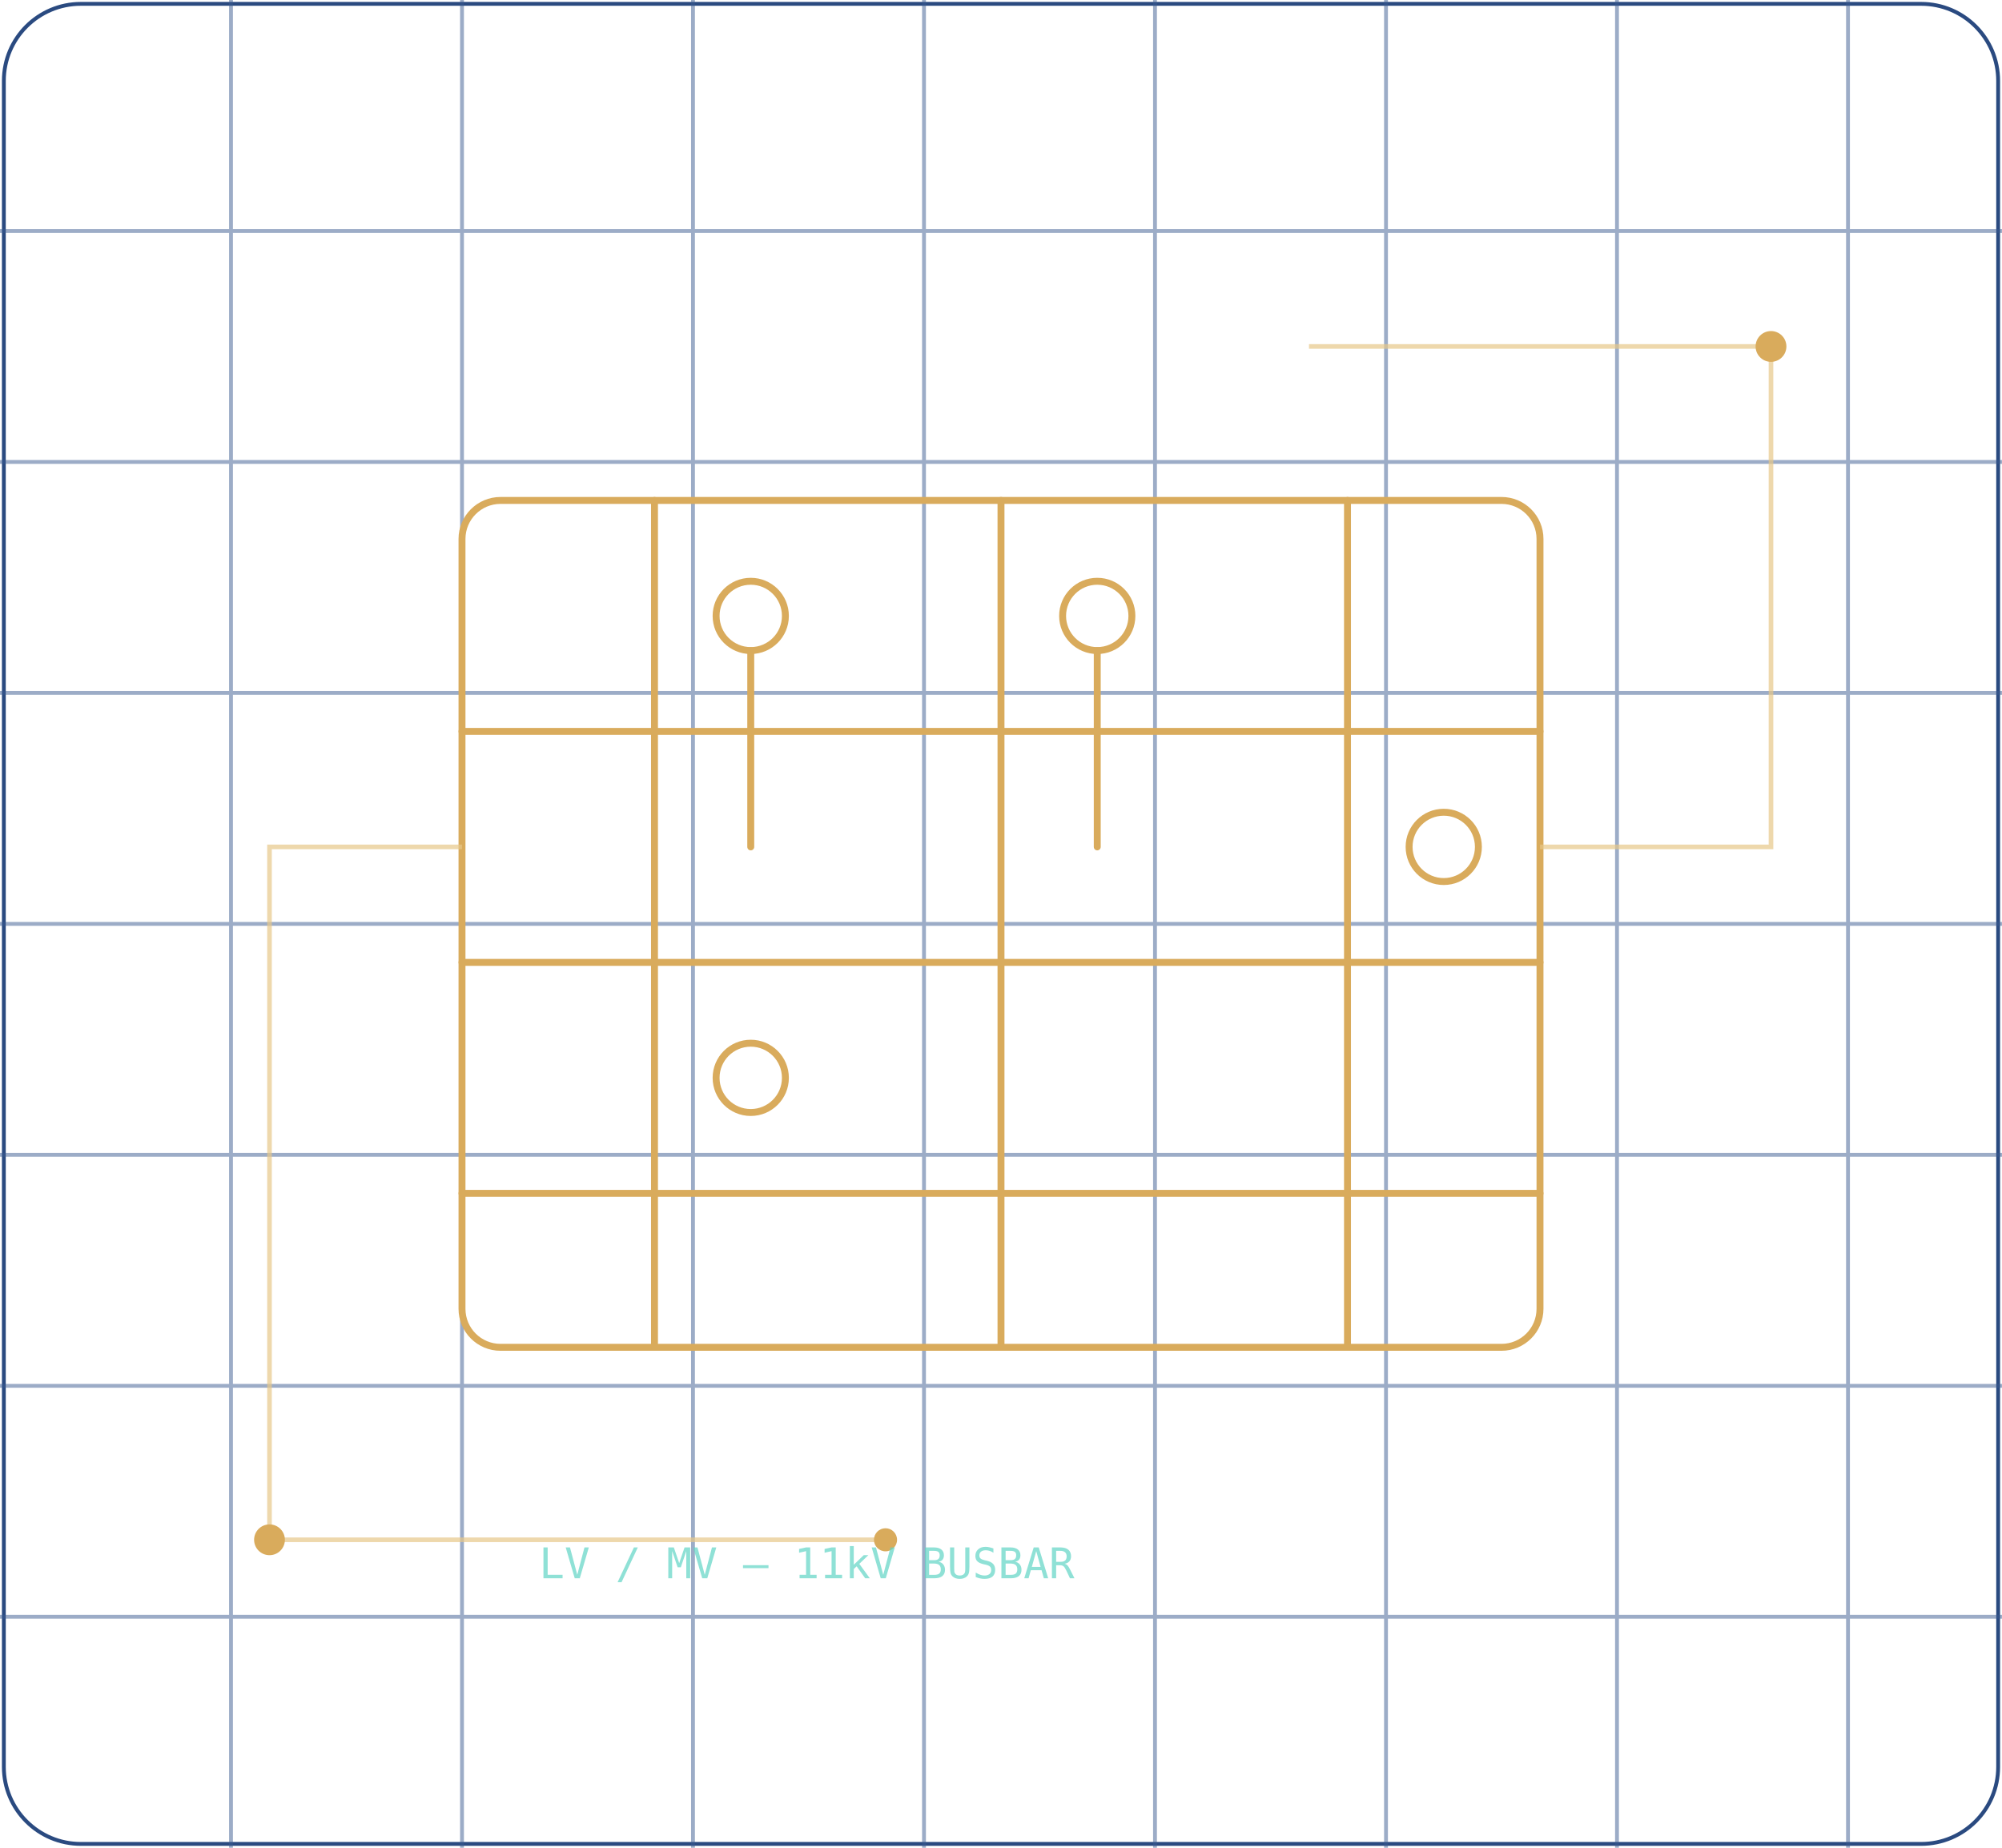
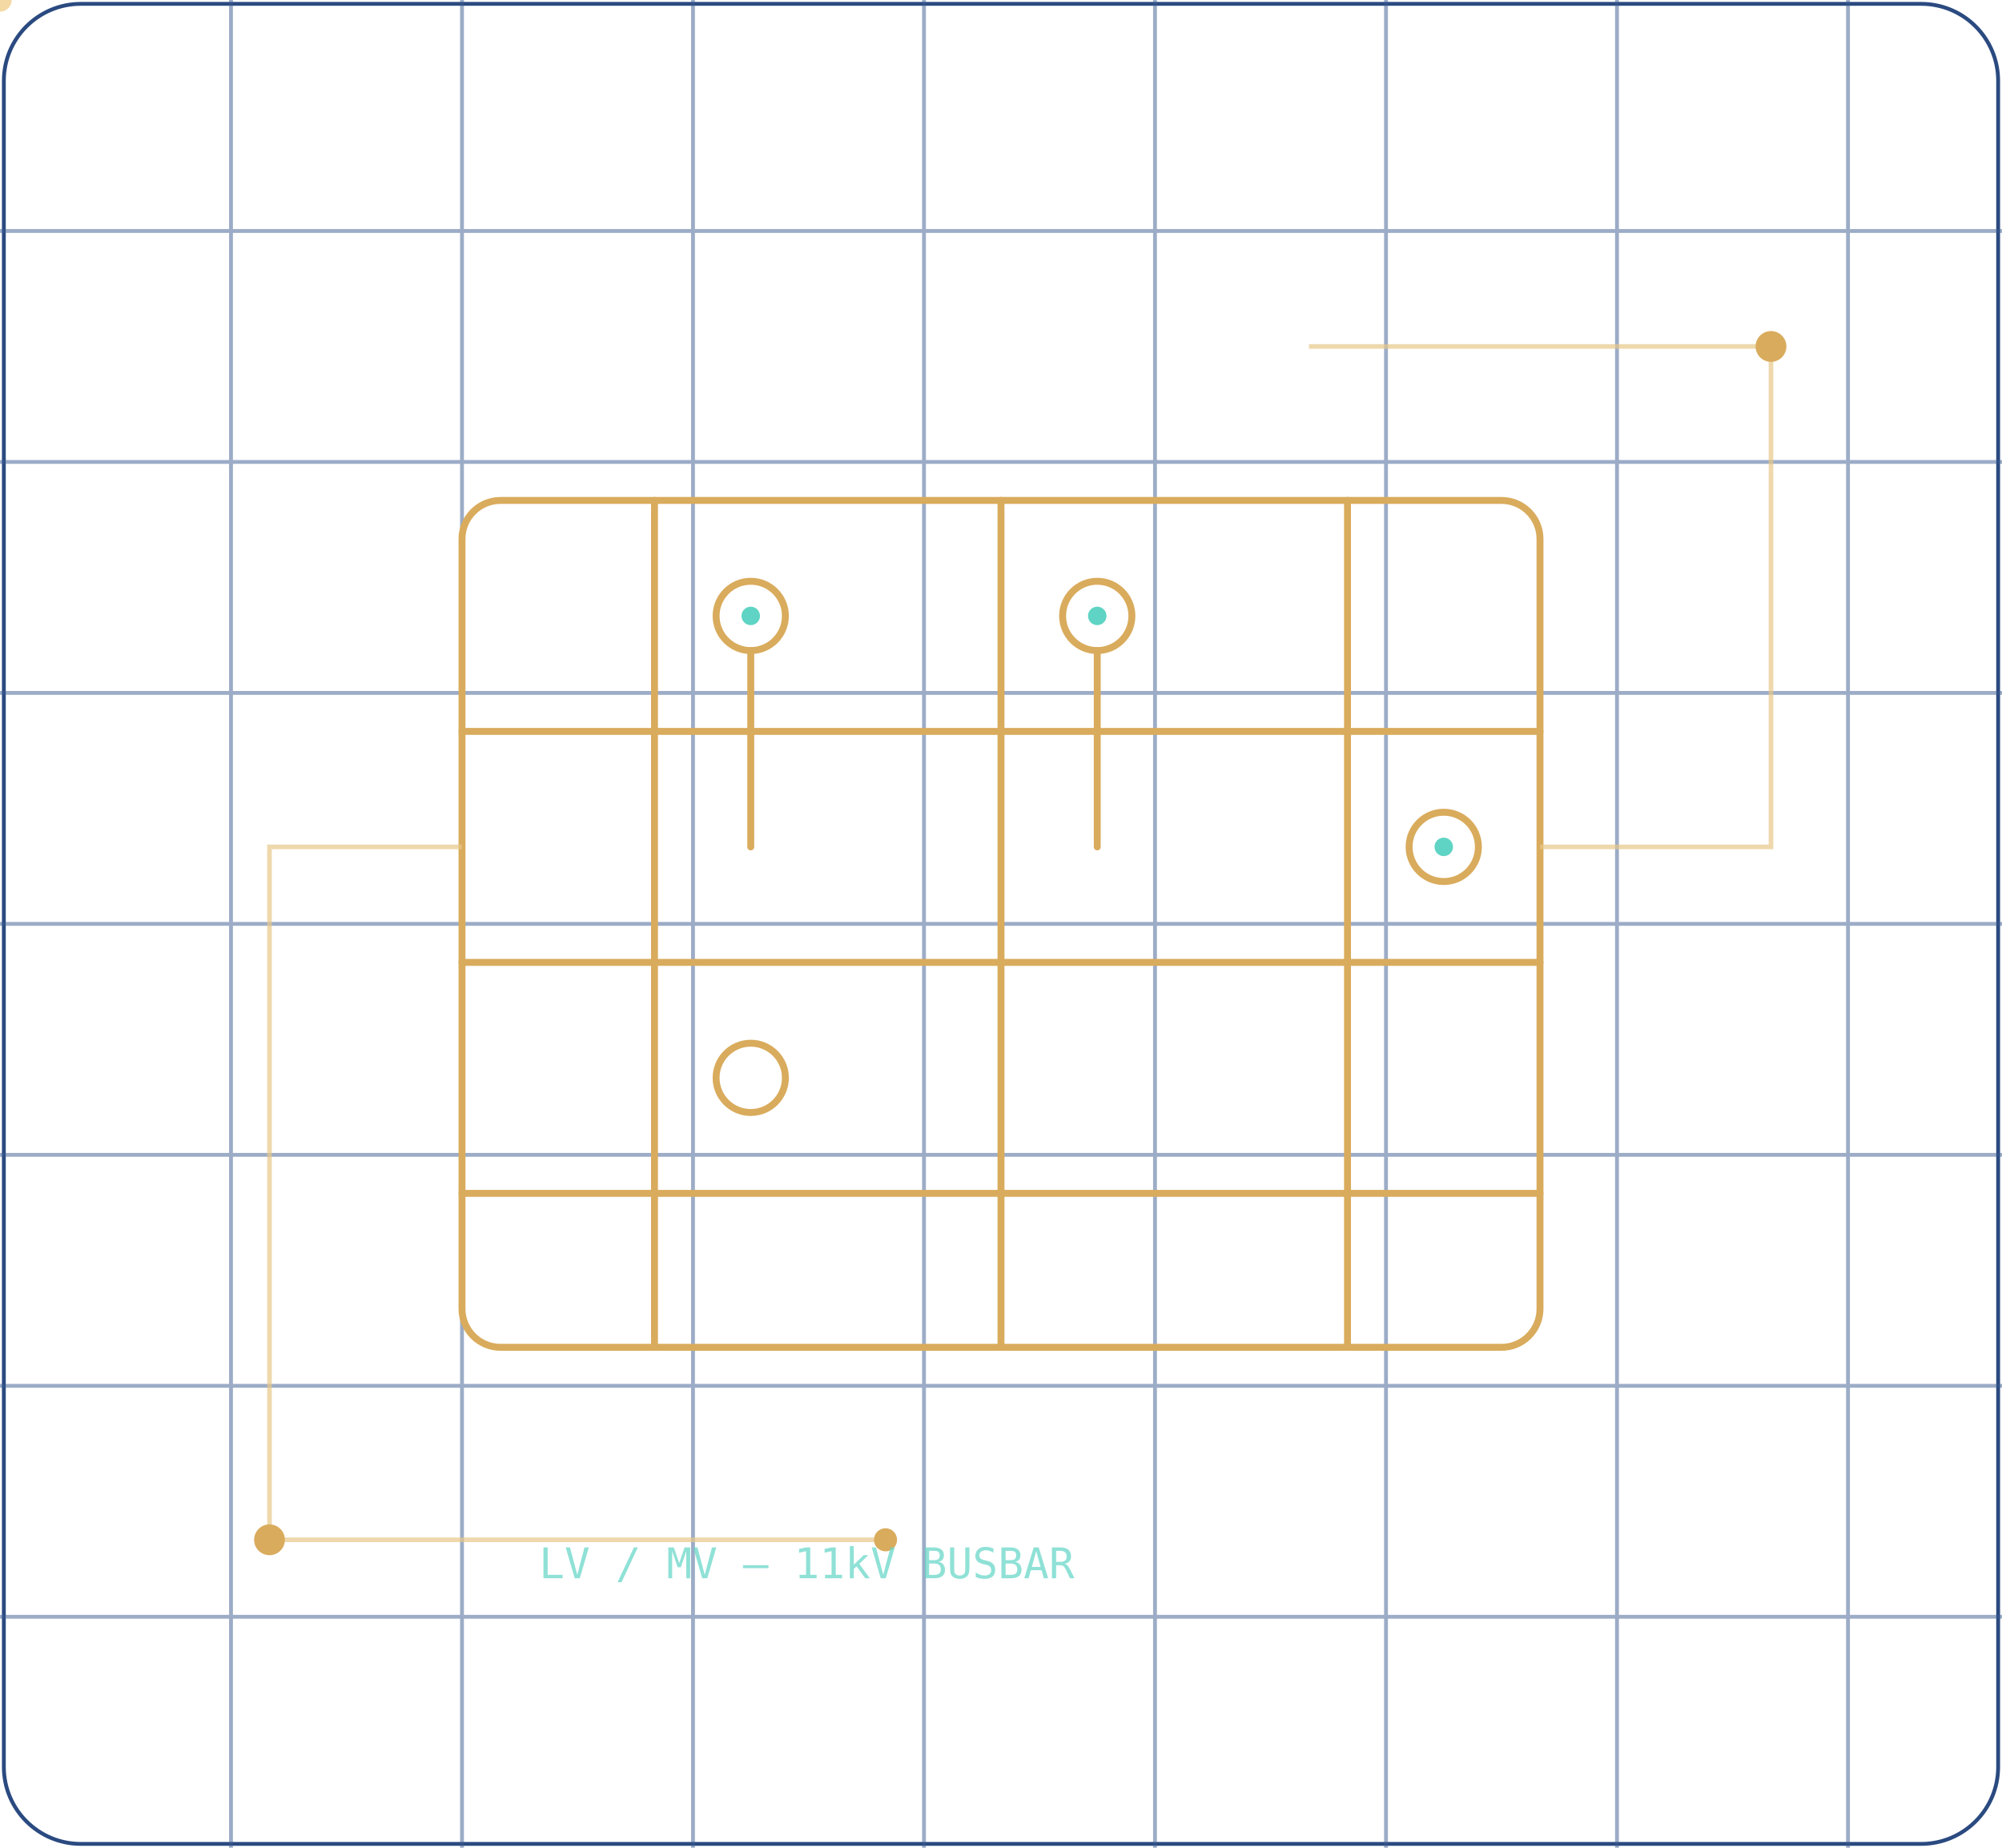
<svg xmlns="http://www.w3.org/2000/svg" viewBox="0 0 520 480" fill="none">
  <rect x="1" y="1" width="518" height="478" rx="20" stroke="#2a4a80" stroke-width="1" />
  <g stroke="#3a5a8f" stroke-width="1" opacity="0.5">
    <path d="M0 60 H520 M0 120 H520 M0 180 H520 M0 240 H520 M0 300 H520 M0 360 H520 M0 420 H520" />
    <path d="M60 0 V480 M120 0 V480 M180 0 V480 M240 0 V480 M300 0 V480 M360 0 V480 M420 0 V480 M480 0 V480" />
  </g>
  <g stroke="#d9ab5c" stroke-width="1.8" stroke-linecap="round" stroke-linejoin="round">
    <rect x="120" y="130" width="280" height="220" rx="10" />
    <path d="M120 190 H400 M120 250 H400 M120 310 H400" />
    <path d="M170 130 V350 M260 130 V350 M350 130 V350" />
    <circle cx="195" cy="160" r="9" />
    <circle cx="285" cy="160" r="9" />
    <circle cx="375" cy="220" r="9" />
    <circle cx="195" cy="280" r="9" />
    <path d="M195 169 V220" />
    <path d="M285 169 V220" />
  </g>
  <g stroke="#e7c789" stroke-width="1.2" opacity="0.7">
-     <path d="M400 220 H460 V90 H340" />
-     <path d="M120 220 H70 V400 H230" />
+     <path id="feed1" d="M400 220 H460 V90 H340" />
+     <path id="feed2" d="M120 220 H70 V400 H230" />
  </g>
  <g fill="#d9ab5c">
    <circle cx="460" cy="90" r="4" />
    <circle cx="70" cy="400" r="4" />
    <circle cx="230" cy="400" r="3" />
  </g>
+   <g fill="#5fd4c4">
+     <circle cx="195" cy="160" r="2.4">
+       <animate attributeName="opacity" values="1;0.15;1" dur="1.8s" repeatCount="indefinite" />
+     </circle>
+     <circle cx="285" cy="160" r="2.4">
+       <animate attributeName="opacity" values="0.15;1;0.15" dur="1.8s" repeatCount="indefinite" />
+     </circle>
+     <circle cx="375" cy="220" r="2.4">
+       <animate attributeName="opacity" values="1;0.15;1" dur="2.4s" begin="0.4s" repeatCount="indefinite" />
+     </circle>
+   </g>
+   <g fill="#f4d9a5">
+     <circle r="3">
+       <animateMotion dur="3.2s" repeatCount="indefinite" rotate="auto">
+         <mpath href="#feed1" />
+       </animateMotion>
+       <animate attributeName="opacity" values="0;1;1;0" keyTimes="0;0.1;0.85;1" dur="3.2s" repeatCount="indefinite" />
+     </circle>
+     <circle r="3">
+       <animateMotion dur="3.8s" begin="1s" repeatCount="indefinite" rotate="auto">
+         <mpath href="#feed2" />
+       </animateMotion>
+       <animate attributeName="opacity" values="0;1;1;0" keyTimes="0;0.1;0.85;1" dur="3.8s" begin="1s" repeatCount="indefinite" />
+     </circle>
+   </g>
  <text x="140" y="410" fill="#5fd4c4" font-family="monospace" font-size="11" opacity="0.7">LV / MV — 11kV BUSBAR</text>
</svg>
